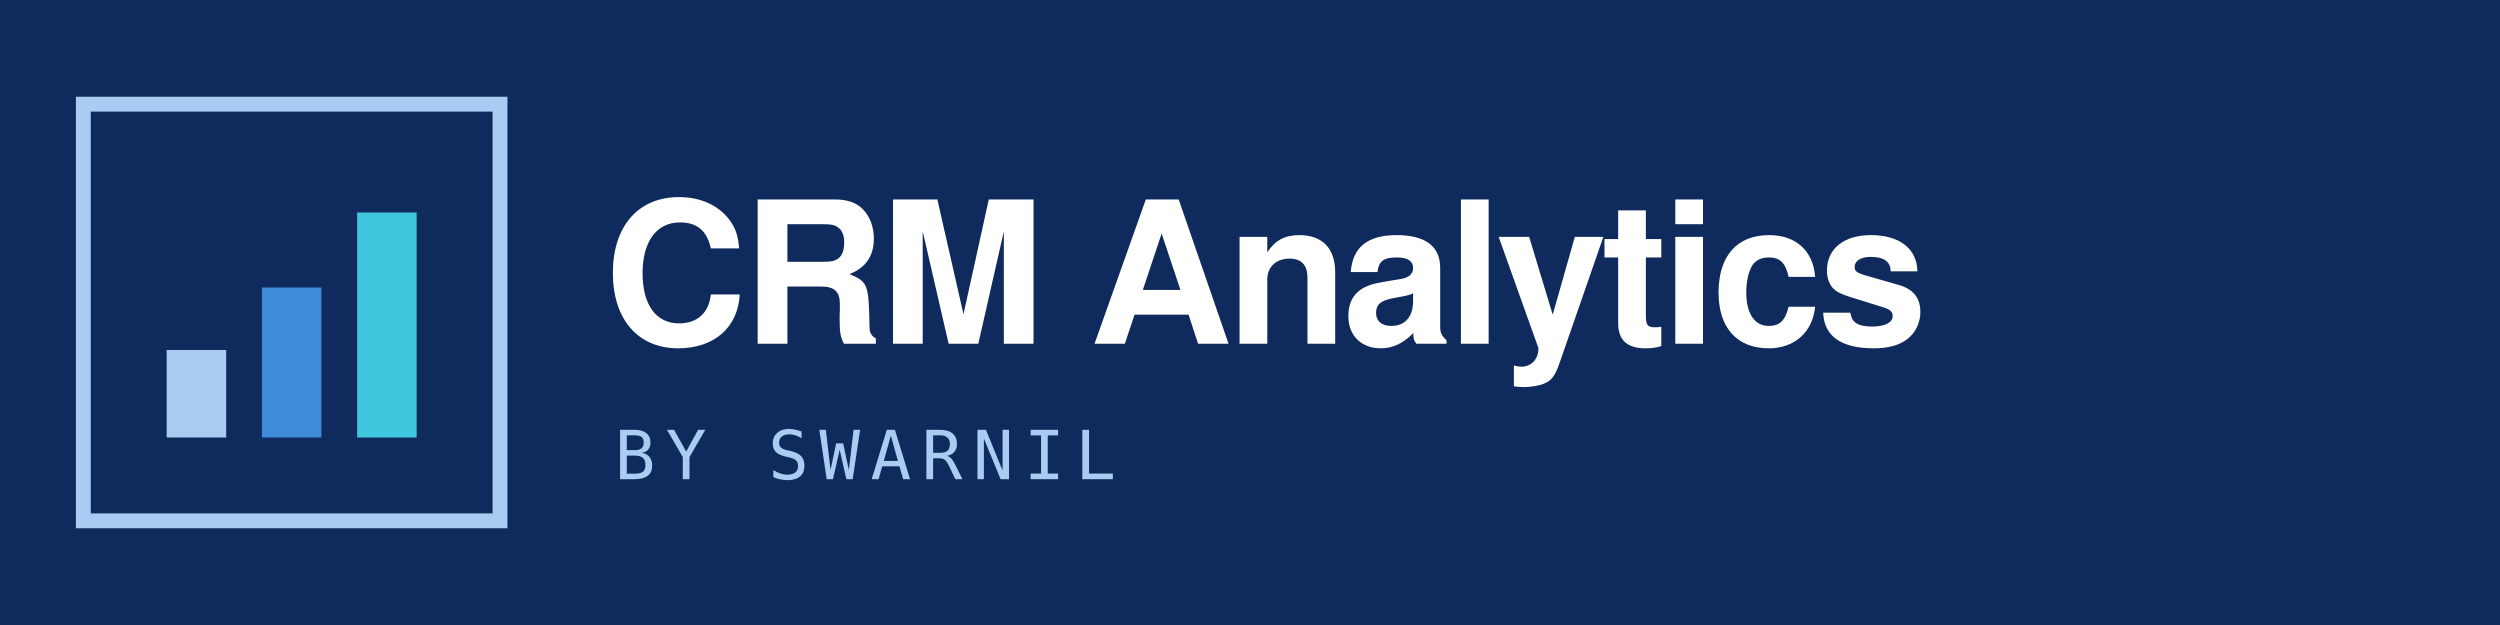
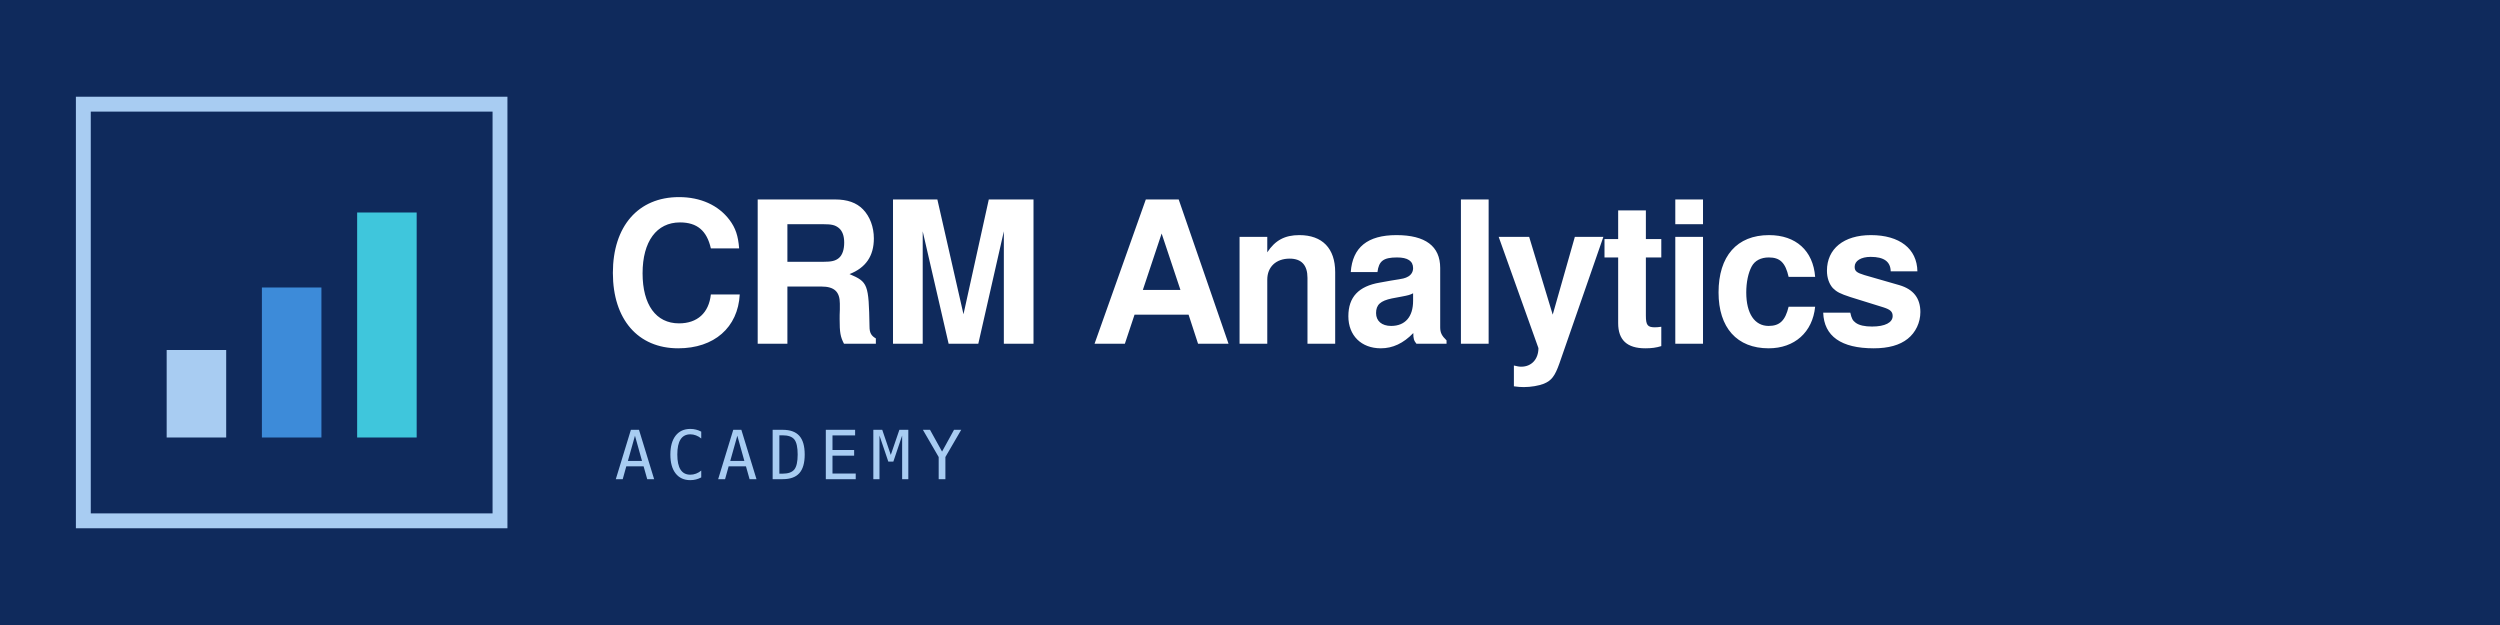
<svg xmlns="http://www.w3.org/2000/svg" width="960" height="240" viewBox="0 0 960 240">
  <defs />
  <rect width="960" height="240" fill="#0F2A5C" />
  <rect x="32" y="40" width="160" height="160" fill="none" stroke="#A8CCF2" stroke-width="5.714" />
  <rect x="64" y="134.4" width="22.857" height="33.6" fill="#A8CCF2" />
  <rect x="100.571" y="110.4" width="22.857" height="57.6" fill="#3D8BD9" />
  <rect x="137.143" y="81.6" width="22.857" height="86.4" fill="#3FC6DC" />
  <text x="232" y="132" font-family="'Schibsted Grotesk', 'Helvetica Neue', Helvetica, Arial, sans-serif" font-weight="800" font-size="76" letter-spacing="-2" fill="#FFFFFF">CRM Analytics</text>
-   <text x="236" y="184" font-family="'IBM Plex Mono', 'SF Mono', Menlo, Consolas, monospace" font-size="26" letter-spacing="4" fill="#A8CCF2">BY SWARNIL</text>
+   <text x="236" y="184" font-family="'IBM Plex Mono', 'SF Mono', Menlo, Consolas, monospace" font-size="26" letter-spacing="4" fill="#A8CCF2">ACADEMY</text>
</svg>
